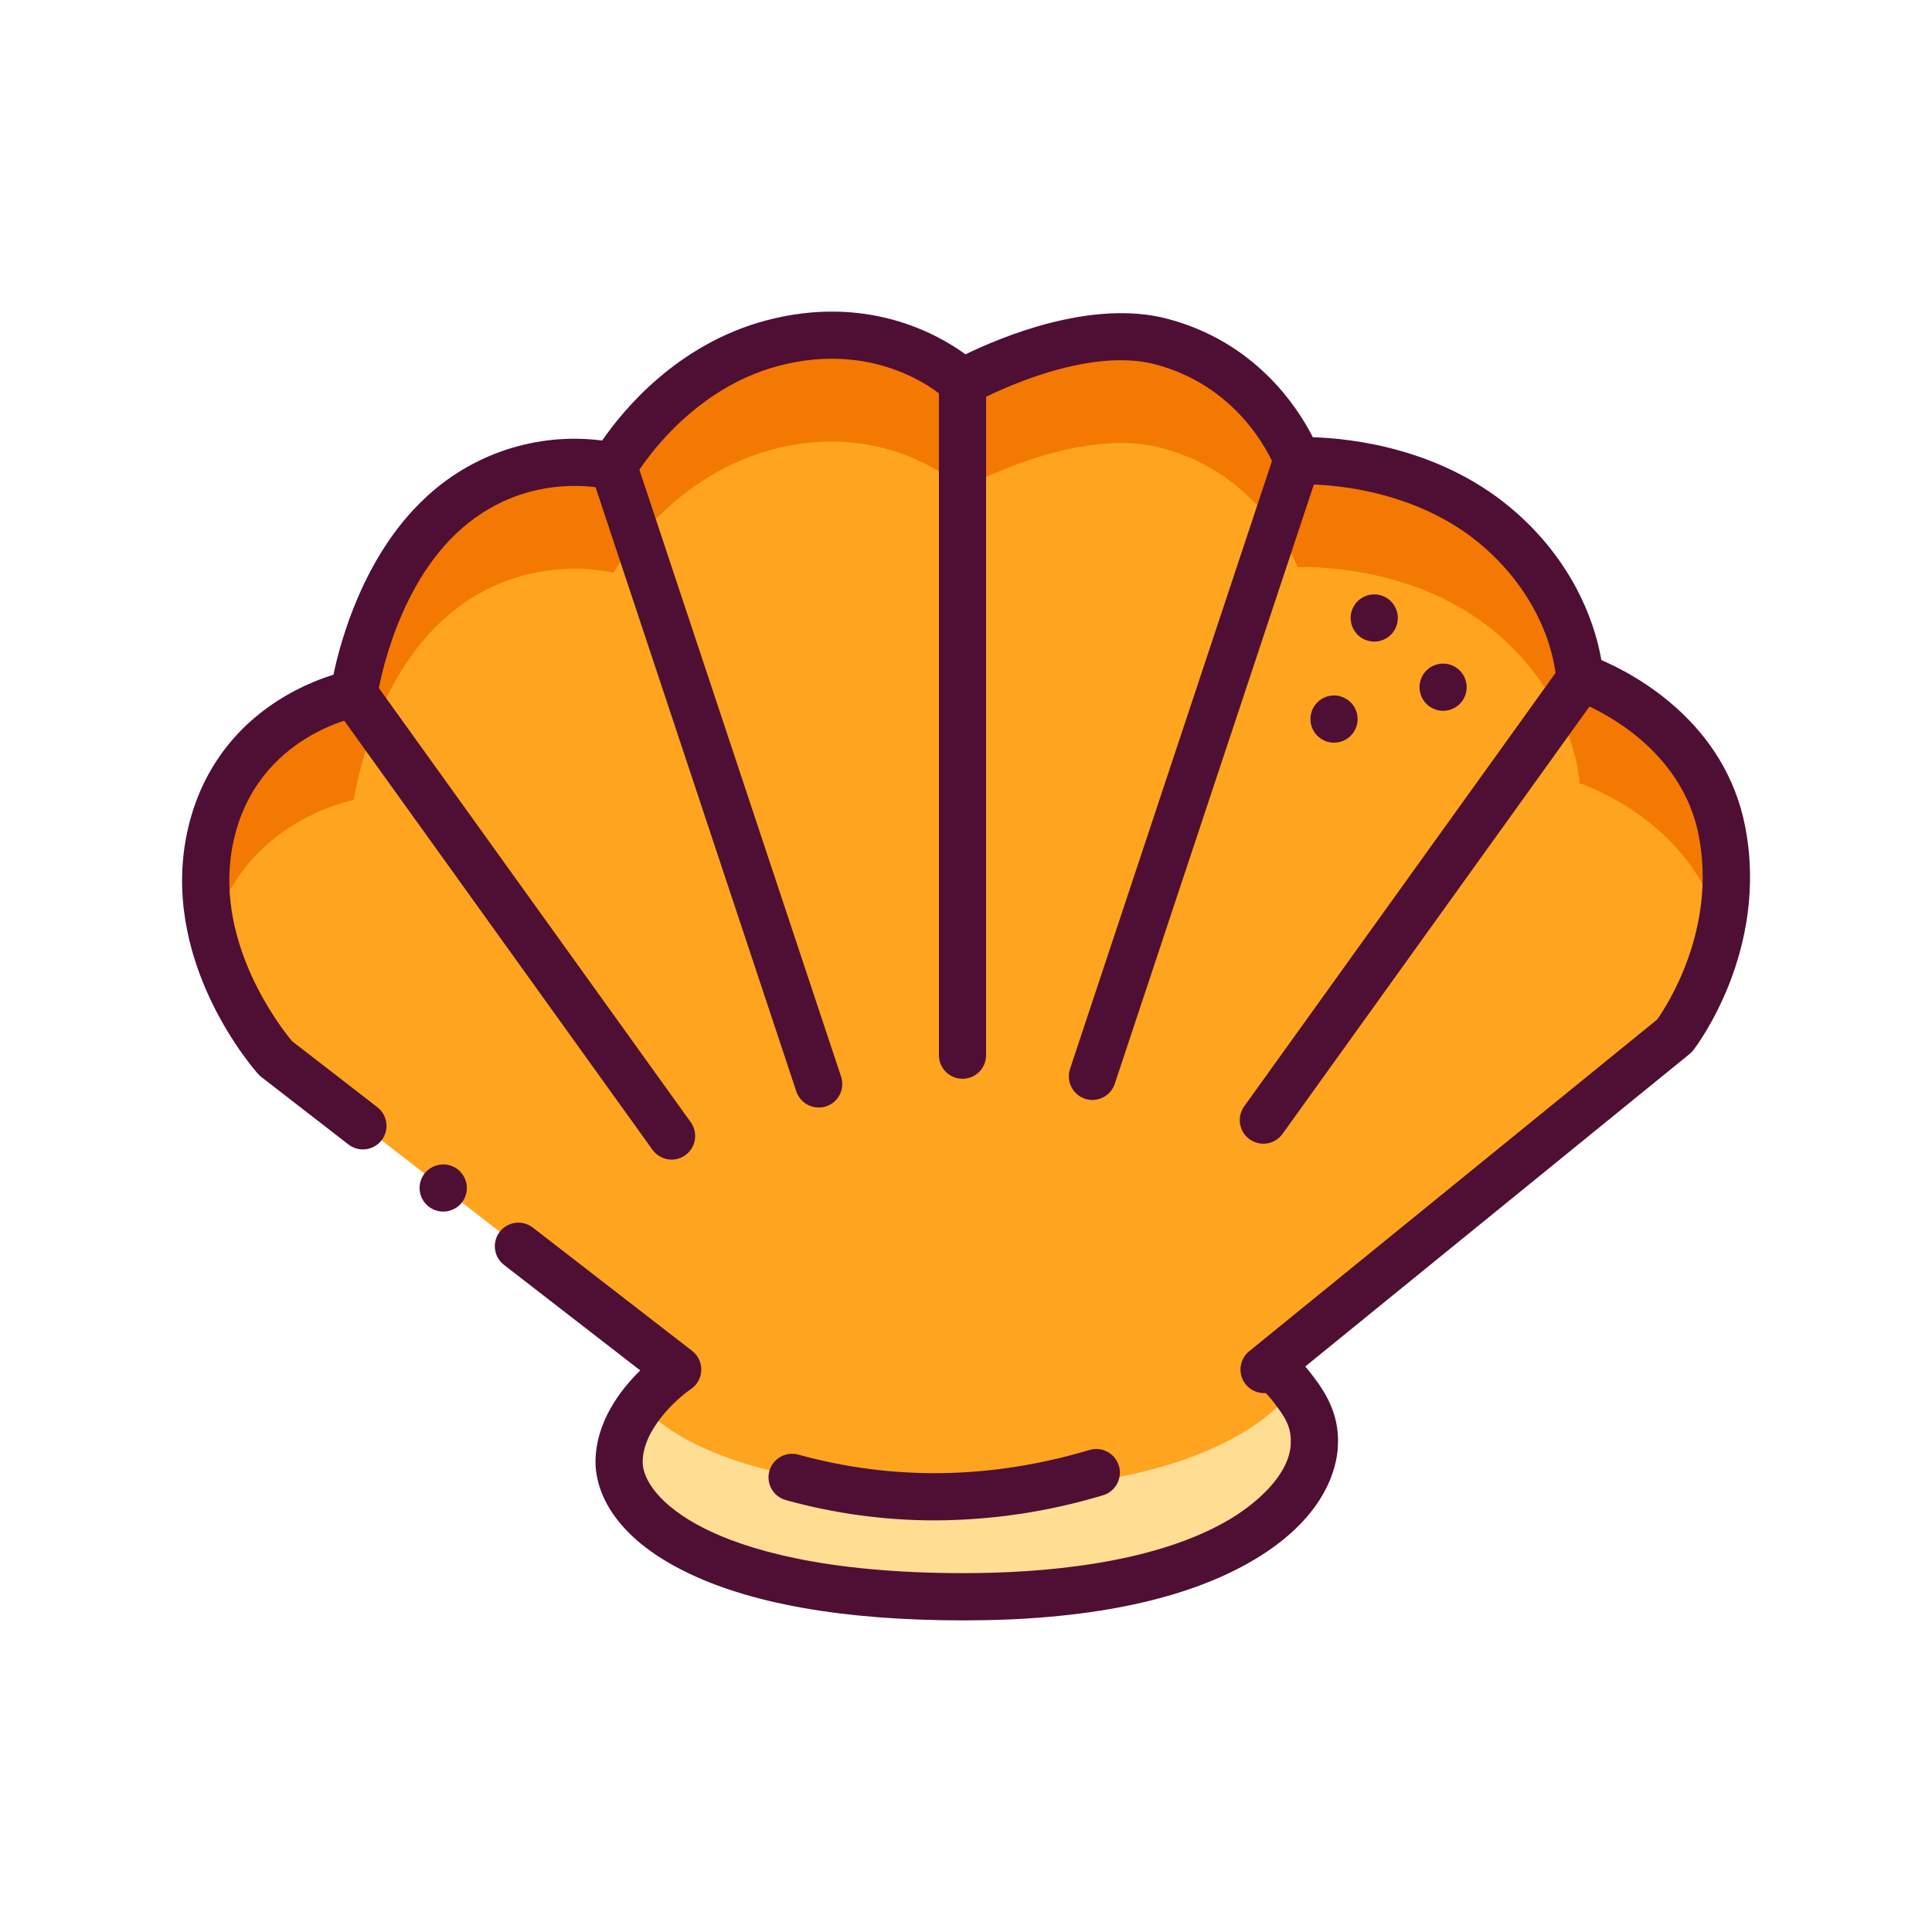
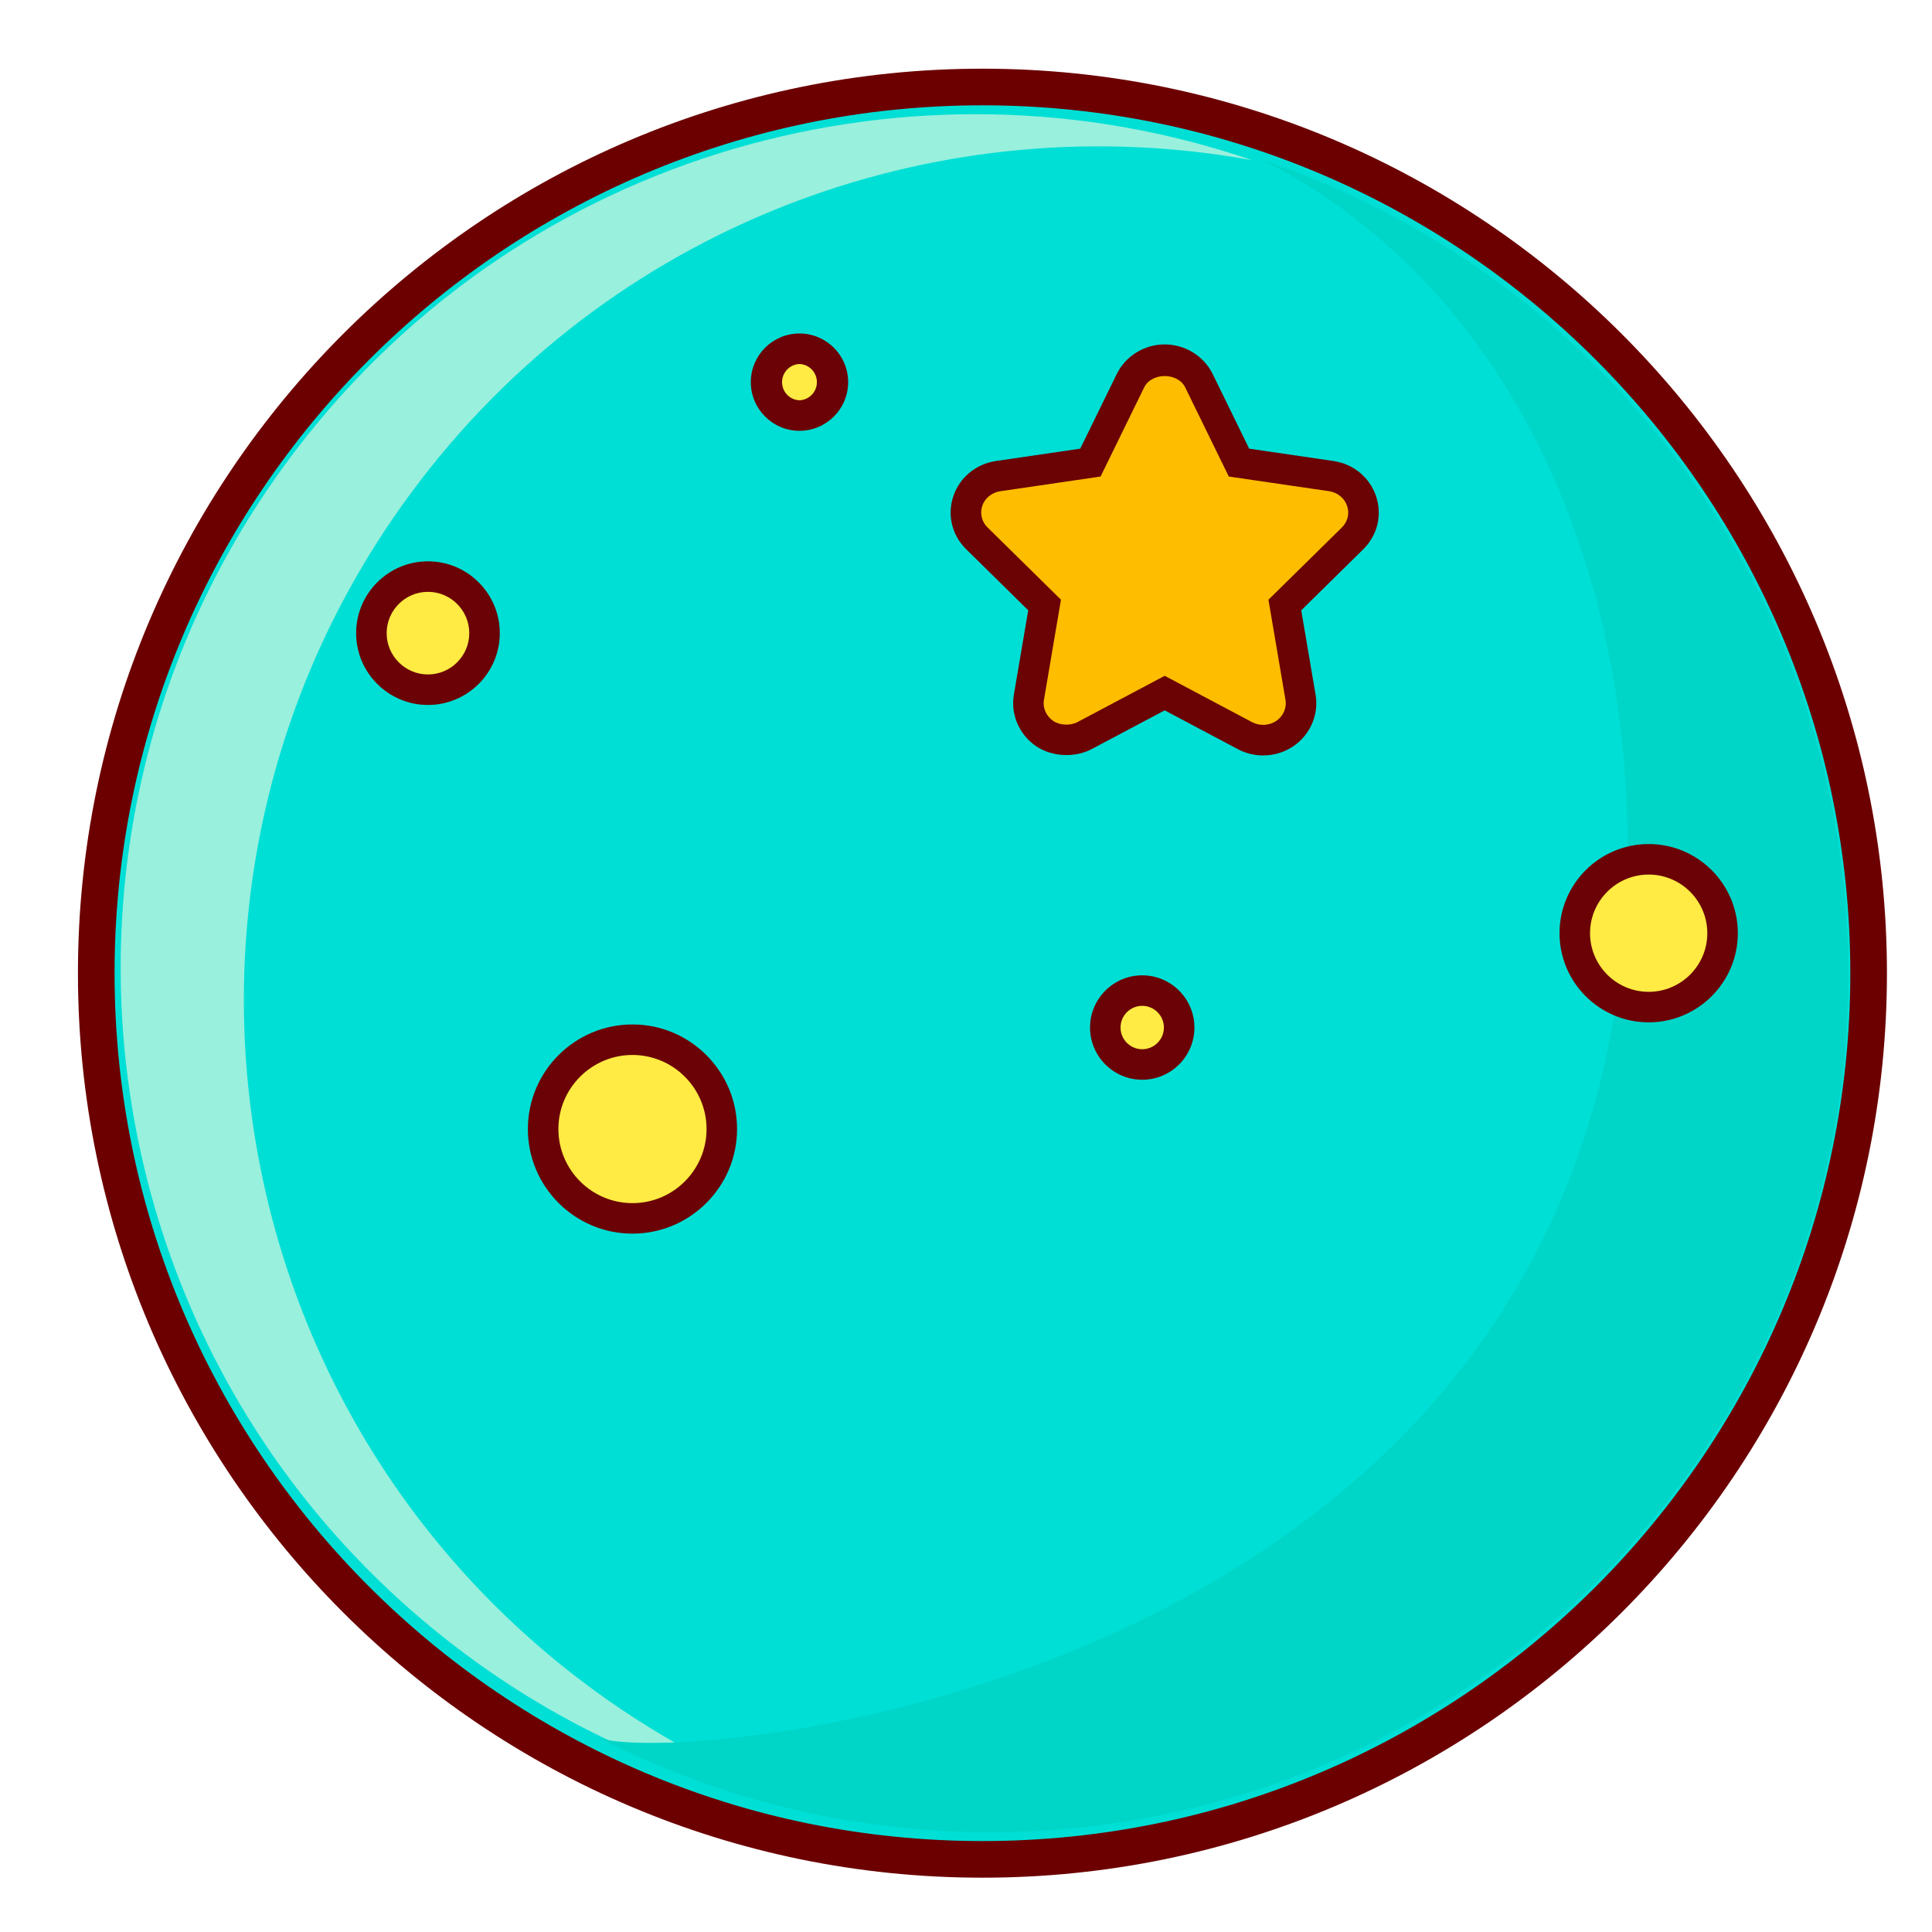
- <svg xmlns="http://www.w3.org/2000/svg" t="1661502663734" class="icon" viewBox="0 0 1024 1024" version="1.1" p-id="31092" width="200" height="200">
-   <path d="M359.21 725.92l-213.1-165s-46.18-51.38-35.51-113c11.84-68.38 77-80.27 77-80.27s8.08-58.08 45.31-93.66c42-40.14 92.31-26.76 92.31-26.76s28.23-50.64 84.35-65.41c62.16-16.35 100.63 20.81 100.63 20.81s59.73-33.45 105.02-21.63c54.75 14.24 72.51 63.3 72.51 63.3s62.56-3.44 108 37.16c40 35.68 41.43 77.31 41.43 77.31s63.63 20.81 75.47 81.76S887.51 549 887.51 549L670 725.92c5.25-4.26 15 9.67 17.31 12.8 6.38 8.46 9.84 16.37 9.32 27.34-1.48 31.22-47.64 80.28-185.86 80.28S328.13 803.23 328.13 775s31.08-49.08 31.08-49.08z" fill="#FFA41F" p-id="31093" />
-   <path d="M187.55 424s8.08-58.08 45.31-93.66c42-40.14 92.31-26.76 92.31-26.76s28.23-50.58 84.35-65.39C471.68 221.84 510.15 259 510.15 259s59.78-33.45 105.07-21.67c54.75 14.24 72.51 63.3 72.51 63.3s62.56-3.44 108 37.16c40 35.68 41.43 77.31 41.43 77.31s61.2 20 74.73 78.29a131.44 131.44 0 0 0 0.74-52.9c-11.84-60.95-75.47-81.76-75.47-81.76s-1.48-41.63-41.43-77.31c-45.47-40.6-108-37.16-108-37.16S670 195.2 615.22 181c-45.29-11.78-105.07 21.67-105.07 21.67s-38.47-37.16-100.63-20.81c-56.12 14.77-84.35 65.41-84.35 65.41s-50.31-13.42-92.31 26.73c-37.23 35.58-45.31 93.66-45.31 93.66s-65.11 11.89-77 80.27a116.82 116.82 0 0 0 1.92 47.47c15.71-60.54 75.08-71.4 75.08-71.4zM359.21 782.29l-28.34-21.95a42.15 42.15 0 0 0-2.74 14.66c0 7.93 3.51 17 11.6 26a92.22 92.22 0 0 1 19.48-18.71zM670 782.29c4.39-3.57 11.89 5.59 15.61 10.51 7.23-9.33 10.63-18.64 11-26.74a41.2 41.2 0 0 0-0.09-5.36c-16.08 13.07-26.4 21.47-26.52 21.59z" fill="#F47902" p-id="31094" />
-   <path d="M685.59 736.44C665 763.07 613.1 790 510.75 790c-99.41 0-150.28-22.3-171-45.33-6.25 8.2-11.6 18.63-11.6 30.34 0 28.25 44.4 71.36 182.62 71.36s184.38-49.06 185.86-80.28c0.52-11-2.94-18.88-9.32-27.34-0.41-0.54-0.99-1.35-1.72-2.31z" fill="#FFDD92" p-id="31095" />
-   <path d="M510.75 858.84c-63.94 0-114-8.89-148.77-26.43-41.83-21.09-46.35-47.19-46.35-57.43 0-21.12 13.15-38.28 23.7-48.64l-72.31-56a12.5 12.5 0 0 1 15.3-19.77L366.86 716a12.51 12.51 0 0 1-0.69 20.27c-7.09 4.8-25.54 21.15-25.54 38.67 0 9 8.57 23 32.61 35.11 21.48 10.83 62.78 23.75 137.51 23.75 41 0 98.31-4.66 138.12-26.85 16.53-9.21 34.47-25 35.25-41.52 0.34-7.08-1.45-12.11-6.81-19.23l-0.64-0.85a65.4 65.4 0 0 0-5.77-7 12.5 12.5 0 0 1-8.81-22.16l216.28-175.86c4.84-6.85 31.69-47.68 22-97.45-10.32-53.13-66.52-72.09-67.08-72.27a12.5 12.5 0 0 1-8.61-11.44c-0.07-1.43-2.13-37-37.27-68.42-41.14-36.74-98.44-34-99-34a12.52 12.52 0 0 1-12.41-8.24c-0.64-1.71-16.52-43.13-63.91-55.45-39.81-10.36-95.27 20.18-95.82 20.49a12.51 12.51 0 0 1-14.78-1.93c-1.34-1.26-34.62-32-88.77-17.71-50.05 13.17-76.36 59-76.62 59.43a12.54 12.54 0 0 1-14.12 6c-1.74-0.44-44.32-10.82-80.47 23.72-33.69 32.2-41.48 85.8-41.56 86.34a12.5 12.5 0 0 1-10.13 10.57c-2.27 0.44-56.73 11.49-66.88 70.12-8.81 50.87 26.54 95.4 31.85 101.74l45.21 35a12.5 12.5 0 0 1-15.31 19.77l-46.21-35.79a12.49 12.49 0 0 1-1.64-1.53c-2-2.28-50.1-56.66-38.54-123.47 5.45-31.48 22.2-57.12 48.43-74.13a122.92 122.92 0 0 1 30-14.07c3.83-18.28 15.91-62.41 47.54-92.64a115.3 115.3 0 0 1 94.9-31.48c10.84-15.79 39.7-51.24 87.22-63.74 52.91-13.91 90.37 7.13 105.34 18.06 18.47-9 66.67-29.34 106.69-18.93 46.81 12.18 69.28 46.83 77.42 62.88 19.87 0.55 69.41 5.64 108.29 40.36 32.83 29.31 42 62.45 44.62 77.72 18.68 8.07 65.59 33.47 76.23 88.29 12.78 65.77-25.9 116.45-27.56 118.58a11.83 11.83 0 0 1-2 2L691.83 724.26c1.71 2 3.35 4.11 4.94 6.26l0.5 0.68c11.26 14.93 12.24 26.79 11.83 35.45-0.52 10.93-6.24 38.87-48.06 62.17-35.72 19.92-86.29 30.02-150.29 30.02z" fill="#4F0F34" p-id="31096" />
-   <path d="M234.89 642.16c-0.4 0-0.82 0-1.23-0.07s-0.81-0.1-1.21-0.18a12.88 12.88 0 0 1-2.34-0.71 13 13 0 0 1-2.15-1.15 12 12 0 0 1-1-0.73 10.3 10.3 0 0 1-0.91-0.83 11.83 11.83 0 0 1-1.56-1.9 12.32 12.32 0 0 1-1.15-2.15 13.12 13.12 0 0 1-0.71-2.34c-0.08-0.4-0.14-0.81-0.18-1.22a10.75 10.75 0 0 1 0-2.45c0-0.41 0.1-0.82 0.18-1.22a13.12 13.12 0 0 1 0.71-2.34 12.32 12.32 0 0 1 1.15-2.15 12 12 0 0 1 0.73-1A13.41 13.41 0 0 1 227 620a12 12 0 0 1 1-0.73 12.32 12.32 0 0 1 2.15-1.15 12.88 12.88 0 0 1 2.34-0.71c0.4-0.08 0.81-0.14 1.21-0.18a11.24 11.24 0 0 1 2.46 0c0.41 0 0.82 0.1 1.22 0.18a12.78 12.78 0 0 1 2.33 0.71 12.06 12.06 0 0 1 2.16 1.15c0.34 0.23 0.67 0.47 1 0.73a11.94 11.94 0 0 1 0.91 0.83 10.3 10.3 0 0 1 0.83 0.91 12 12 0 0 1 0.73 1 12.44 12.44 0 0 1 1.86 4.49c0.08 0.4 0.14 0.81 0.18 1.22s0.07 0.82 0.07 1.23 0 0.82-0.07 1.22-0.1 0.82-0.18 1.22a12.44 12.44 0 0 1-1.86 4.49 12.84 12.84 0 0 1-2.47 2.73c-0.32 0.26-0.65 0.5-1 0.73a12.64 12.64 0 0 1-4.49 1.86c-0.4 0.08-0.81 0.14-1.22 0.18s-0.86 0.05-1.27 0.05zM495.34 805.83a294.89 294.89 0 0 1-78.69-10.71 12.5 12.5 0 1 1 6.64-24.1c50.28 13.85 102.16 13 154.19-2.5a12.5 12.5 0 1 1 7.14 24 311.55 311.55 0 0 1-89.28 13.31zM728.36 340.05c-0.4 0-0.82 0-1.22-0.06s-0.82-0.11-1.22-0.19a12.88 12.88 0 0 1-2.34-0.71 12.32 12.32 0 0 1-2.15-1.15 12.52 12.52 0 0 1-1.9-1.55 12.58 12.58 0 0 1-3.66-8.84q0-0.62 0.06-1.23c0-0.41 0.1-0.82 0.18-1.22a12.78 12.78 0 0 1 0.71-2.33 13.13 13.13 0 0 1 1.15-2.16c0.23-0.34 0.47-0.67 0.73-1a11.94 11.94 0 0 1 0.83-0.91 10.3 10.3 0 0 1 0.91-0.83 11.93 11.93 0 0 1 1-0.72 11.69 11.69 0 0 1 2.15-1.15 12.16 12.16 0 0 1 2.34-0.72c0.4-0.08 0.81-0.14 1.22-0.18a12.54 12.54 0 0 1 2.45 0c0.41 0 0.82 0.1 1.22 0.18a12.16 12.16 0 0 1 2.34 0.72 11.69 11.69 0 0 1 2.15 1.15 12.54 12.54 0 0 1 2.73 2.46c0.26 0.32 0.5 0.65 0.73 1a13.13 13.13 0 0 1 1.15 2.16 12.78 12.78 0 0 1 0.71 2.33c0.08 0.4 0.14 0.81 0.18 1.22s0.07 0.82 0.07 1.23 0 0.82-0.07 1.23-0.1 0.81-0.18 1.21a12.88 12.88 0 0 1-0.71 2.34 13.55 13.55 0 0 1-1.15 2.16 11.86 11.86 0 0 1-0.73 1 12.09 12.09 0 0 1-0.83 0.92c-0.29 0.28-0.59 0.56-0.91 0.82a12 12 0 0 1-1 0.73 12.32 12.32 0 0 1-2.15 1.15 12.88 12.88 0 0 1-2.34 0.71c-0.4 0.08-0.81 0.15-1.22 0.19s-0.82 0.04-1.23 0.04zM764.89 376.74q-0.61 0-1.23-0.06c-0.4 0-0.81-0.1-1.21-0.18a12.16 12.16 0 0 1-2.34-0.72 12.79 12.79 0 0 1-2.16-1.15 11.76 11.76 0 0 1-1-0.72 12.09 12.09 0 0 1-0.92-0.83c-0.29-0.29-0.56-0.6-0.82-0.91s-0.5-0.65-0.73-1a12.41 12.41 0 0 1-1.15-2.16 12.64 12.64 0 0 1-0.71-2.34c-0.08-0.4-0.14-0.81-0.19-1.21s-0.06-0.82-0.06-1.23a12.5 12.5 0 0 1 21.34-8.84c0.29 0.29 0.57 0.6 0.83 0.91s0.5 0.65 0.73 1a12.37 12.37 0 0 1 1.14 2.16 12 12 0 0 1 0.72 2.34c0.08 0.4 0.14 0.81 0.18 1.21s0.06 0.82 0.06 1.23 0 0.82-0.06 1.23-0.1 0.81-0.18 1.21a12 12 0 0 1-0.72 2.34 12.41 12.41 0 0 1-1.15 2.16c-0.22 0.34-0.47 0.67-0.72 1s-0.54 0.62-0.83 0.91-0.6 0.57-0.91 0.83-0.65 0.5-1 0.72a12.41 12.41 0 0 1-2.16 1.15 12 12 0 0 1-2.34 0.72 12.16 12.16 0 0 1-1.21 0.18q-0.58 0.05-1.2 0.05zM707.06 393.64a12.59 12.59 0 0 1-8.84-3.66 12.09 12.09 0 0 1-0.83-0.92 11.86 11.86 0 0 1-0.73-1 13.55 13.55 0 0 1-1.15-2.16 12.88 12.88 0 0 1-0.71-2.34 12.615 12.615 0 0 1-0.24-2.44c0-0.41 0-0.82 0.06-1.23a12.16 12.16 0 0 1 0.18-1.21 12.64 12.64 0 0 1 0.71-2.34 13.13 13.13 0 0 1 1.15-2.16c0.23-0.34 0.47-0.67 0.73-1a11.94 11.94 0 0 1 0.83-0.91 12.58 12.58 0 0 1 4.06-2.7 12.07 12.07 0 0 1 2.33-0.72c0.4-0.08 0.81-0.14 1.22-0.18a12.64 12.64 0 0 1 2.46 0c0.4 0 0.81 0.1 1.21 0.18a12.38 12.38 0 0 1 2.34 0.72 11.69 11.69 0 0 1 2.15 1.15 11.93 11.93 0 0 1 1 0.72 10.3 10.3 0 0 1 0.91 0.83 11.94 11.94 0 0 1 0.83 0.91c0.26 0.32 0.5 0.65 0.73 1a12.41 12.41 0 0 1 1.15 2.16 12.64 12.64 0 0 1 0.71 2.34 12.16 12.16 0 0 1 0.18 1.21q0.06 0.61 0.06 1.23t-0.06 1.23c0 0.4-0.1 0.81-0.18 1.21a12.59 12.59 0 0 1-1.86 4.5 11.86 11.86 0 0 1-0.73 1 12.09 12.09 0 0 1-0.83 0.92 10.2 10.2 0 0 1-0.91 0.82 10.1 10.1 0 0 1-1 0.73 12.32 12.32 0 0 1-2.15 1.15 12.88 12.88 0 0 1-2.34 0.71 10.13 10.13 0 0 1-1.21 0.19c-0.41 0.04-0.83 0.06-1.23 0.06zM356 614.62a12.47 12.47 0 0 1-10.16-5.21L177.4 374.94a12.5 12.5 0 0 1 20.3-14.59l168.42 234.47a12.51 12.51 0 0 1-10.12 19.8zM433.92 587a12.51 12.51 0 0 1-11.87-8.56L313.31 251.17a12.5 12.5 0 0 1 23.69-7.88L445.78 570.6a12.49 12.49 0 0 1-7.92 15.8 12.35 12.35 0 0 1-3.94 0.6zM510.15 571.78a12.5 12.5 0 0 1-12.5-12.5V202.63a12.5 12.5 0 0 1 25 0v356.65a12.5 12.5 0 0 1-12.5 12.5zM669.59 606.2a12.51 12.51 0 0 1-10.15-19.8l168.43-234.46a12.5 12.5 0 0 1 20.3 14.58L679.75 601a12.49 12.49 0 0 1-10.16 5.2zM579 583a12.51 12.51 0 0 1-11.86-16.45l108.74-327.34a12.5 12.5 0 0 1 23.73 7.88L590.86 574.41A12.5 12.5 0 0 1 579 583z" fill="#4F0F34" p-id="31097" />
+ <svg xmlns="http://www.w3.org/2000/svg" t="1661503309808" class="icon" viewBox="0 0 1024 1024" version="1.1" p-id="16194" width="200" height="200">
+   <path d="M520.709 515.814m-469.699 0a469.699 469.699 0 1 0 939.397 0 469.699 469.699 0 1 0-939.397 0Z" fill="#00DFD5" p-id="16195" />
+   <path d="M520.714 995.215c-264.346 0-479.406-215.06-479.406-479.406S256.369 36.403 520.714 36.403s479.406 215.06 479.406 479.406-215.06 479.406-479.406 479.406z m0-939.397c-253.64 0-459.991 206.351-459.991 459.991s206.351 459.991 459.991 459.991 459.991-206.351 459.991-459.991-206.351-459.991-459.991-459.991z" fill="#6C0000" p-id="16196" />
+   <path d="M663.593 84.895c-161.853-29.466-334.06 30.474-440.975 170.051-152.079 198.543-114.412 482.78 84.137 634.86a452.111 452.111 0 0 0 128.599 68.884 450.719 450.719 0 0 1-193.894-85.914C42.911 720.696 5.243 436.46 157.322 237.911 278.784 79.34 484.516 23.521 663.593 84.895z" fill="#99F0DD" p-id="16197" />
+   <path d="M335.222 598.415m-47.35 0a47.35 47.35 0 1 0 94.7 0 47.35 47.35 0 1 0-94.7 0Z" fill="#FFEB43" p-id="16198" />
+   <path d="M335.227 653.855c-30.572 0-55.444-24.873-55.444-55.444s24.873-55.434 55.444-55.434 55.434 24.868 55.434 55.434-24.868 55.444-55.434 55.444z m0-94.7c-21.652 0-39.265 17.613-39.265 39.26 0 21.652 17.613 39.265 39.265 39.265 21.642 0 39.26-17.613 39.26-39.265-0.005-21.647-17.618-39.26-39.26-39.26z" fill="#6B0306" p-id="16199" />
+   <path d="M226.826 335.58m-29.983 0a29.983 29.983 0 1 0 59.965 0 29.983 29.983 0 1 0-59.965 0Z" fill="#FFEB43" p-id="16200" />
+   <path d="M226.826 373.647c-20.987 0-38.067-17.08-38.067-38.067 0-20.997 17.08-38.072 38.067-38.072 20.997 0 38.072 17.08 38.072 38.072s-17.08 38.067-38.072 38.067z m0-59.96a21.919 21.919 0 0 0-21.888 21.898c0 12.068 9.82 21.888 21.888 21.888s21.898-9.82 21.898-21.888a21.934 21.934 0 0 0-21.898-21.898z" fill="#6B0306" p-id="16201" />
+   <path d="M605.399 544.614m-19.584 0a19.584 19.584 0 1 0 39.168 0 19.584 19.584 0 1 0-39.168 0Z" fill="#FFEB43" p-id="16202" />
+   <path d="M605.399 572.288c-15.263 0-27.668-12.411-27.668-27.668s12.411-27.679 27.668-27.679c15.263 0 27.668 12.416 27.668 27.679s-12.406 27.668-27.668 27.668z m0-39.173a11.51 11.51 0 0 0-11.494 11.5c0 6.333 5.156 11.494 11.494 11.494s11.494-5.156 11.494-11.494a11.515 11.515 0 0 0-11.494-11.5z" fill="#6B0306" p-id="16203" />
+   <path d="M423.741 202.542m-17.71 0a17.71 17.71 0 1 0 35.42 0 17.71 17.71 0 1 0-35.42 0Z" fill="#FFEB43" p-id="16204" />
+   <path d="M423.741 228.337a25.825 25.825 0 0 1-25.8-25.8c0-14.218 11.571-25.789 25.8-25.789s25.8 11.571 25.8 25.789a25.825 25.825 0 0 1-25.8 25.8z m0-35.41a9.626 9.626 0 0 0 0 19.236 9.626 9.626 0 0 0 0-19.236z" fill="#6B0306" p-id="16205" />
+   <path d="M721.587 265.339c-2.437-6.927-8.576-11.904-16.015-12.995l-48.896-7.158-21.233-43.423c-3.308-6.764-10.419-11.126-18.135-11.126-7.695 0-14.817 4.362-18.135 11.126l-21.233 43.423-48.886 7.173c-7.45 1.07-13.599 6.047-16.036 12.995a19.016 19.016 0 0 0 4.736 19.968l35.901 35.333-8.32 48.942c-1.254 7.332 2.017 14.874 8.34 19.205 6.057 4.096 14.551 4.562 21.094 1.116l42.552-22.569 42.573 22.595a20.531 20.531 0 0 0 21.105-1.137c6.287-4.316 9.559-11.848 8.31-19.18l-8.32-48.942 35.901-35.333a19.077 19.077 0 0 0 4.695-20.014z" fill="#FFBD00" p-id="16206" />
+   <path d="M669.491 400.404a28.805 28.805 0 0 1-13.363-3.308l-38.81-20.593-38.758 20.557c-9.006 4.716-21.105 4.05-29.414-1.562-8.96-6.129-13.573-16.824-11.776-27.269l7.608-44.774-32.891-32.369c-7.624-7.496-10.189-18.381-6.697-28.396 3.436-9.81 12.063-16.84 22.523-18.35l44.636-6.538 19.369-39.593c4.669-9.518 14.638-15.662 25.405-15.662 10.783 0 20.751 6.144 25.405 15.662l19.359 39.593 44.672 6.538c10.435 1.526 19.046 8.545 22.472 18.319 3.507 10.04 0.963 20.931-6.651 28.447l-32.901 32.379 7.613 44.78c1.777 10.435-2.821 21.115-11.704 27.203a28.754 28.754 0 0 1-16.097 4.936z m-52.173-42.214l46.367 24.596a12.652 12.652 0 0 0 12.805-0.701c3.64-2.499 5.571-6.871 4.849-11.105l-9.037-53.105 38.912-38.298c3.154-3.113 4.178-7.439 2.734-11.571-1.423-4.07-5.089-7.004-9.544-7.665l-53.12-7.772-23.107-47.252c-3.912-7.992-17.812-8.018-21.74 0.01l-23.112 47.247-53.105 7.782c-4.48 0.65-8.136 3.584-9.564 7.67a10.977 10.977 0 0 0 2.765 11.53l38.912 38.298-9.021 53.105c-0.732 4.239 1.208 8.617 4.931 11.172 3.436 2.314 8.95 2.606 12.759 0.63l46.316-24.571z" fill="#6B0204" p-id="16207" />
+   <path d="M669.373 84.905c147.077 75.372 209.331 251.581 189.742 427.11-42.747 383.078-496.036 424.402-541.491 409.165a452.782 452.782 0 0 0 207.109 49.925c251.238 0 454.912-203.668 454.912-454.912 0.005-200.653-129.966-370.842-310.272-431.288z" fill="#00D6C8" p-id="16208" />
+   <path d="M873.83 494.612m-39.168 0a39.168 39.168 0 1 0 78.336 0 39.168 39.168 0 1 0-78.336 0Z" fill="#FFEB43" p-id="16209" />
+   <path d="M873.83 541.87c-26.051 0-47.252-21.202-47.252-47.263 0-26.051 21.202-47.252 47.252-47.252 26.061 0 47.263 21.202 47.263 47.252-0.005 26.061-21.207 47.263-47.263 47.263z m0-78.336a31.109 31.109 0 0 0-31.073 31.073 31.114 31.114 0 0 0 31.073 31.084 31.114 31.114 0 0 0 31.084-31.084 31.119 31.119 0 0 0-31.084-31.073z" fill="#6B0306" p-id="16210" />
</svg>
